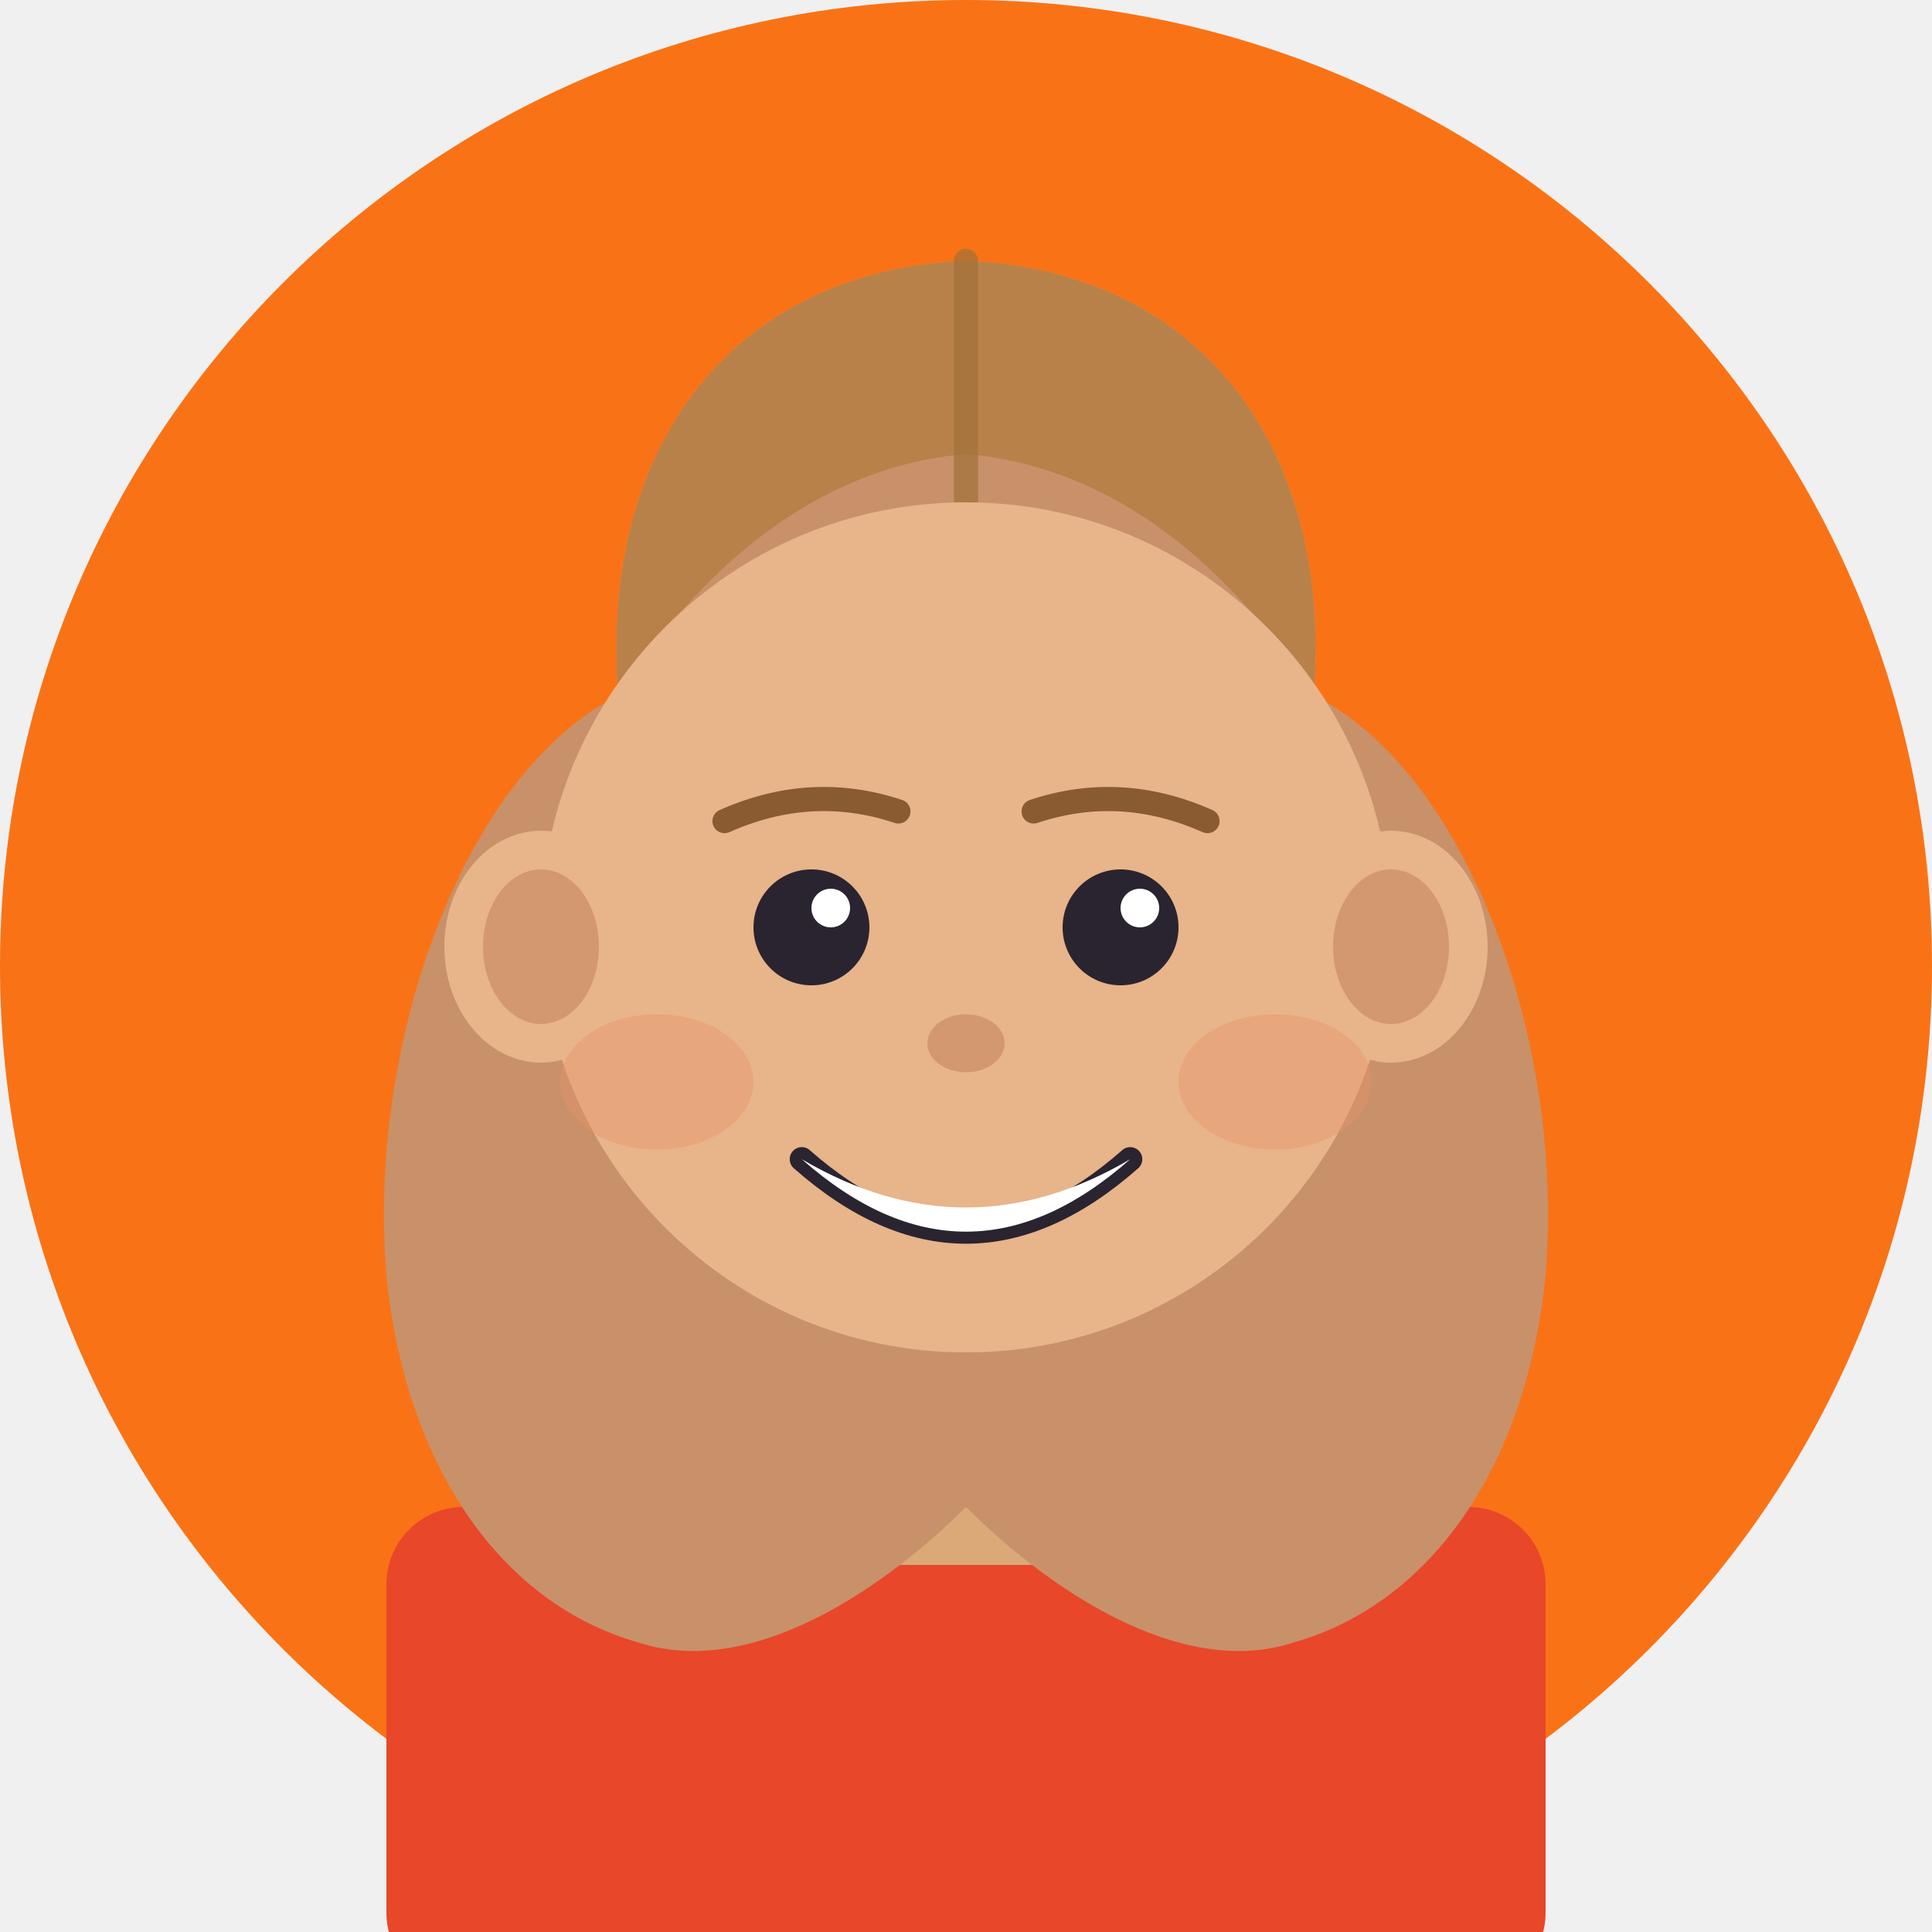
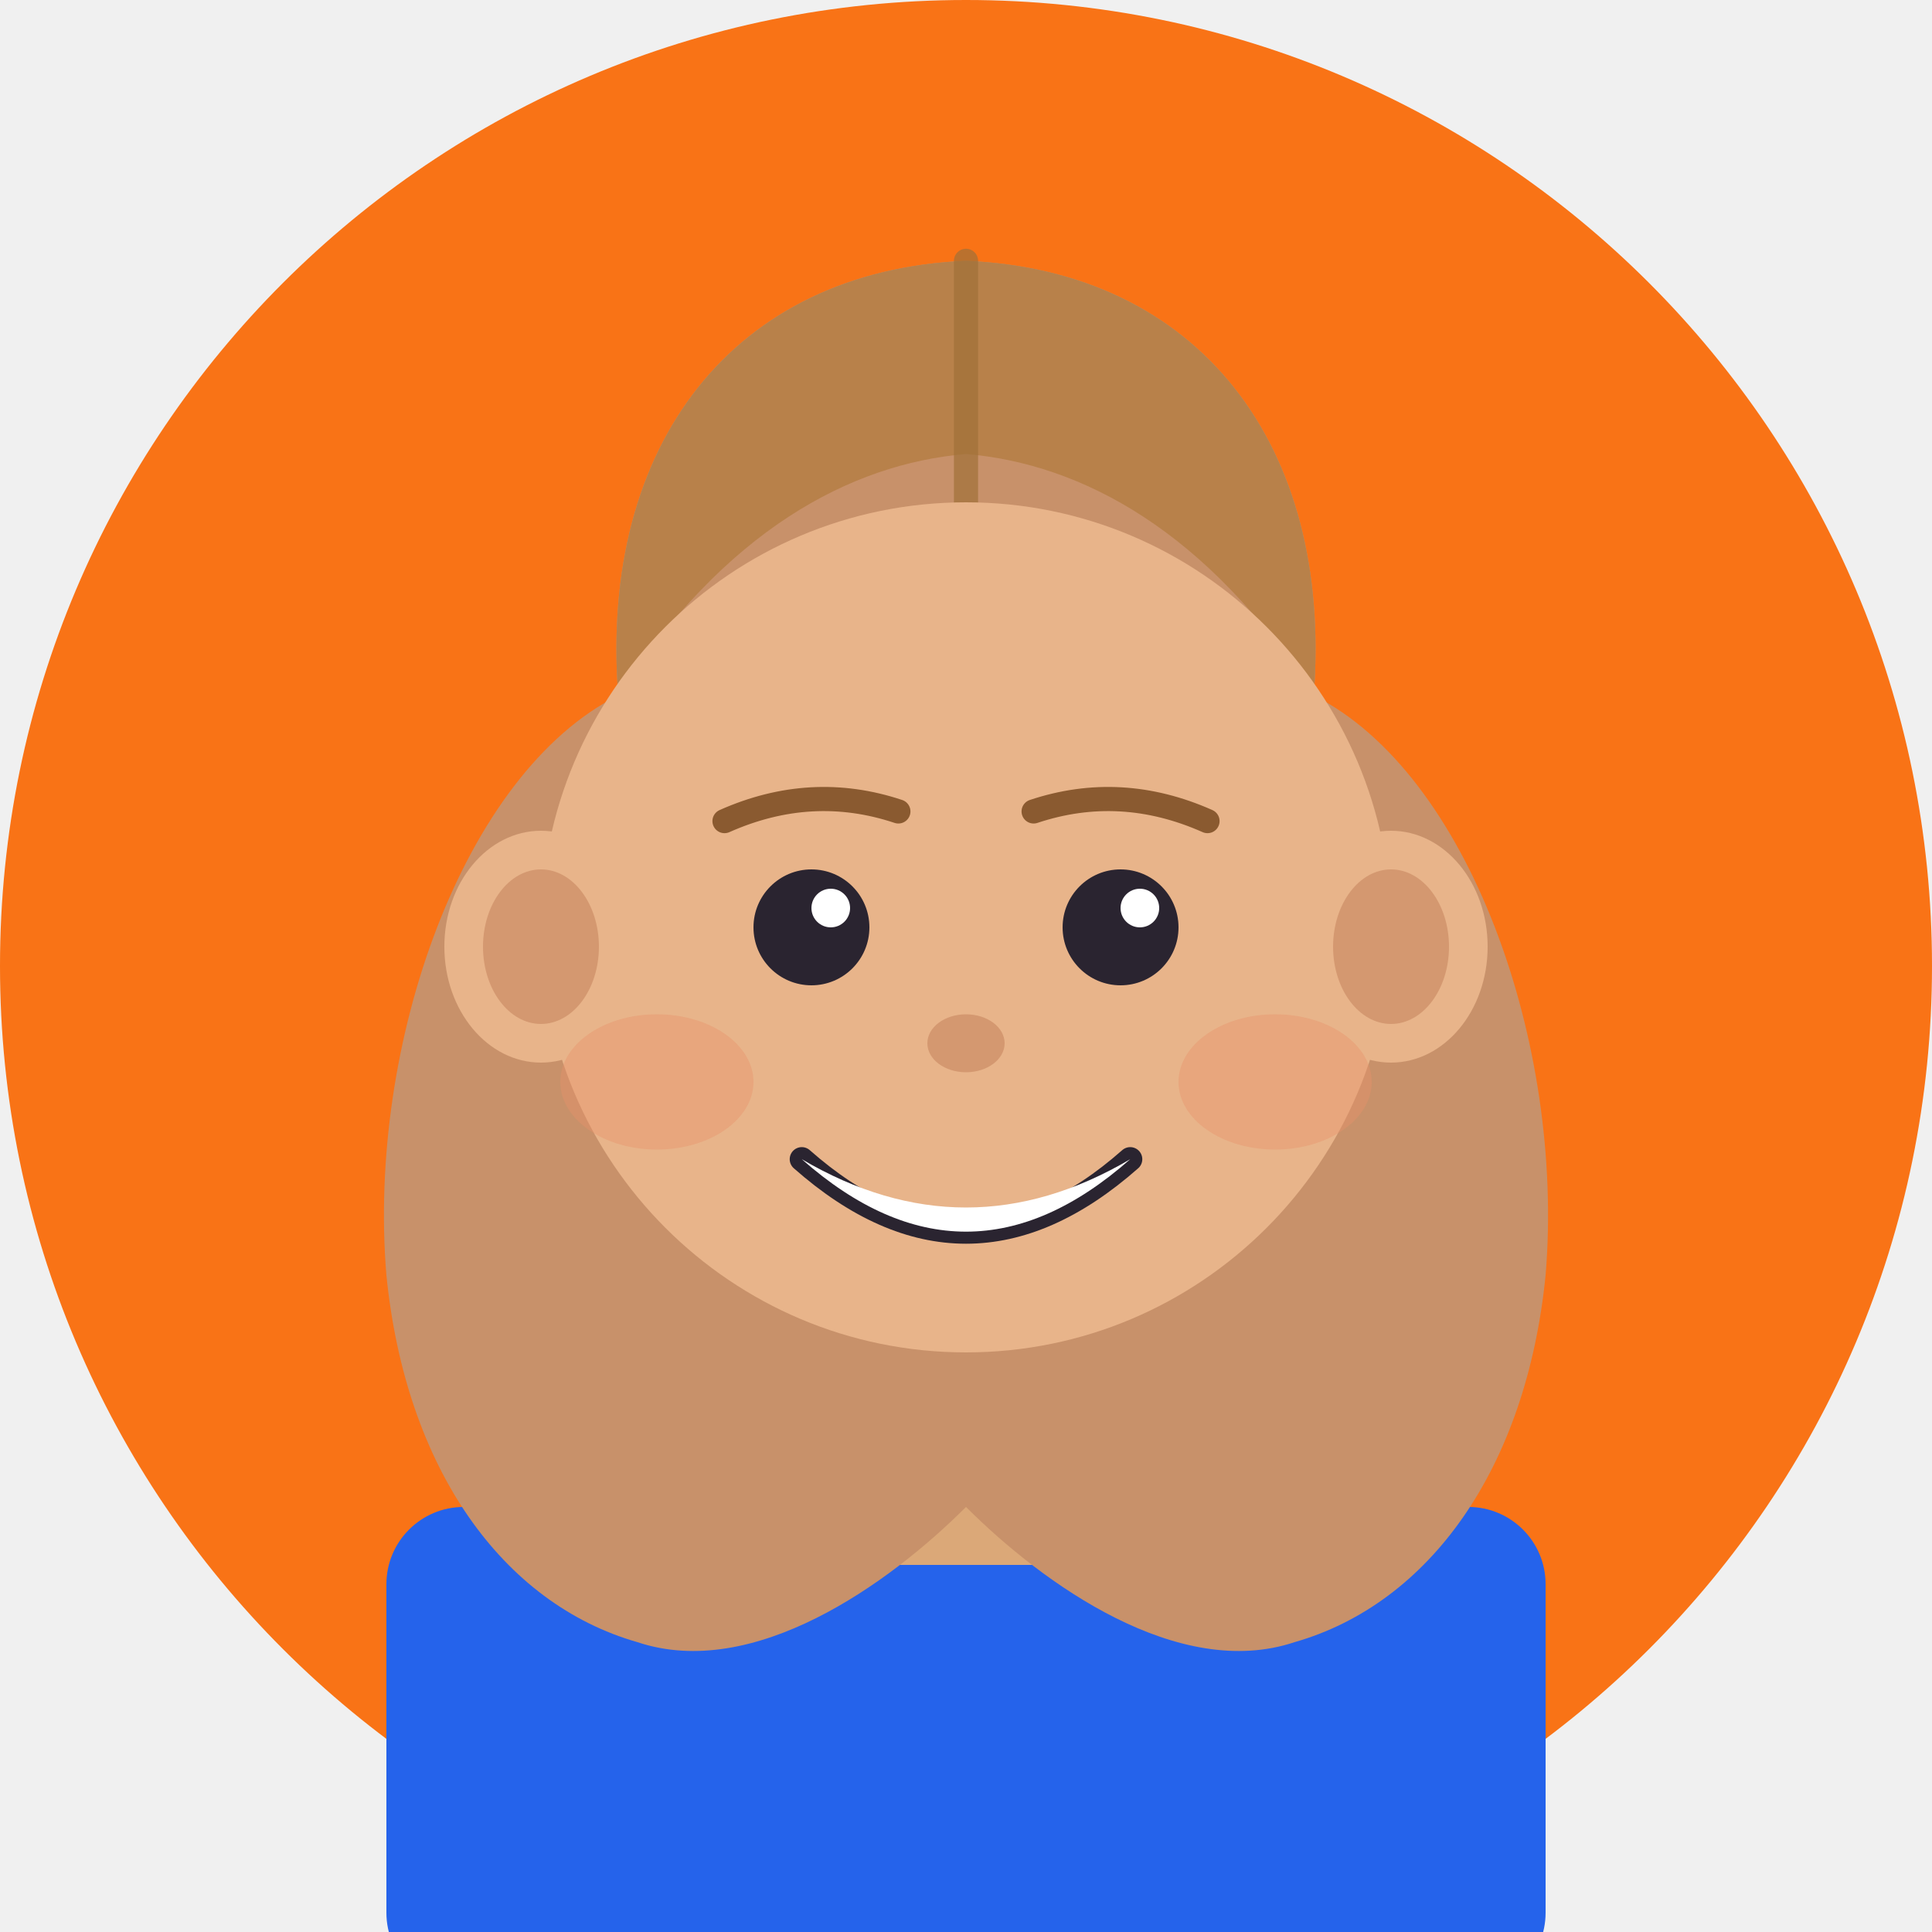
<svg xmlns="http://www.w3.org/2000/svg" viewBox="0 0 200 200" width="200" height="200">
  <circle cx="100" cy="100" r="100" fill="#f97316" />
-   <rect x="40" y="156" width="120" height="50" fill="#e8472a" rx="8" />
-   <ellipse cx="100" cy="158" rx="44" ry="14" fill="#e8472a" />
+   <rect x="40" y="156" width="120" height="50" fill="#2563eb" rx="8" />
+   <ellipse cx="100" cy="158" rx="44" ry="14" fill="#2563eb" />
  <rect x="87" y="142" width="26" height="20" fill="#dba878" rx="5" />
  <path d="     M 64 72     C 62 46, 76 28, 100 27     C 124 28, 138 46, 136 72     C 152 80, 162 108, 160 132     C 158 152, 148 166, 134 170     C 122 174, 108 164, 100 156     C 92 164, 78 174, 66 170     C 52 166, 42 152, 40 132     C 38 108, 48 80, 64 72 Z   " fill="#c8916a" />
  <path d="     M 64 72     C 62 46, 76 28, 100 27     C 124 28, 138 46, 136 72     C 125 55, 112 48, 100 47     C 88 48, 75 55, 64 72 Z   " fill="#b8814a" />
  <path d="M 100 27 L 100 58" stroke="#a07038" stroke-width="2.5" stroke-linecap="round" opacity="0.7" />
  <circle cx="100" cy="96" r="44" fill="#e8b48a" />
  <ellipse cx="56" cy="98" rx="10" ry="12" fill="#e8b48a" />
  <ellipse cx="144" cy="98" rx="10" ry="12" fill="#e8b48a" />
  <ellipse cx="56" cy="98" rx="6" ry="8" fill="#d49870" />
  <ellipse cx="144" cy="98" rx="6" ry="8" fill="#d49870" />
  <circle cx="84" cy="96" r="6" fill="#2a2430" />
  <circle cx="116" cy="96" r="6" fill="#2a2430" />
  <circle cx="86" cy="94" r="2" fill="white" />
  <circle cx="118" cy="94" r="2" fill="white" />
  <path d="M 75 85 Q 84 81 93 84" stroke="#8a5a30" stroke-width="2.5" fill="none" stroke-linecap="round" />
  <path d="M 107 84 Q 116 81 125 85" stroke="#8a5a30" stroke-width="2.5" fill="none" stroke-linecap="round" />
  <ellipse cx="100" cy="108" rx="4" ry="3" fill="#d49870" />
  <path d="M 83 120 Q 100 135 117 120" stroke="#2a2430" stroke-width="2.5" fill="none" stroke-linecap="round" />
  <path d="M 83 120 Q 100 135 117 120 Q 100 130 83 120 Z" fill="white" />
  <ellipse cx="68" cy="112" rx="10" ry="7" fill="#e89068" opacity="0.4" />
  <ellipse cx="132" cy="112" rx="10" ry="7" fill="#e89068" opacity="0.4" />
</svg>
